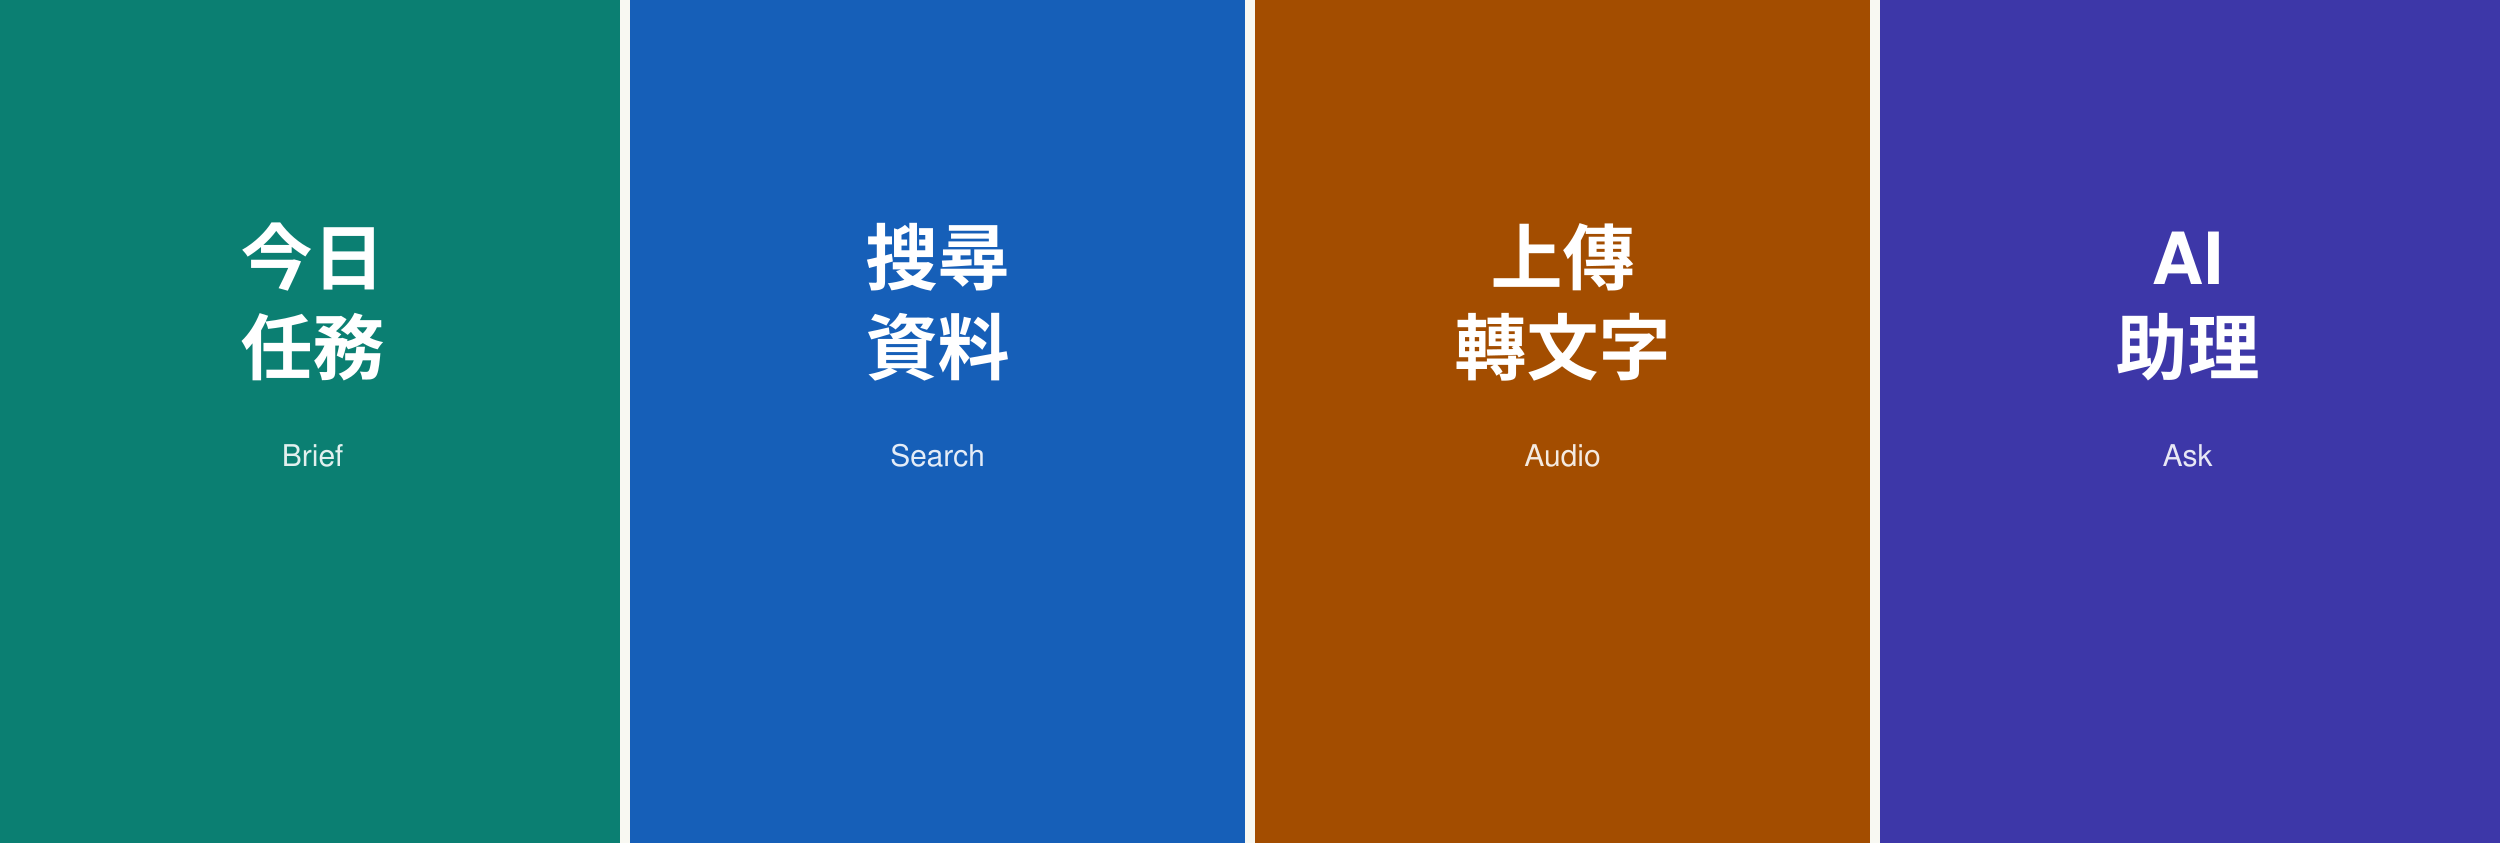
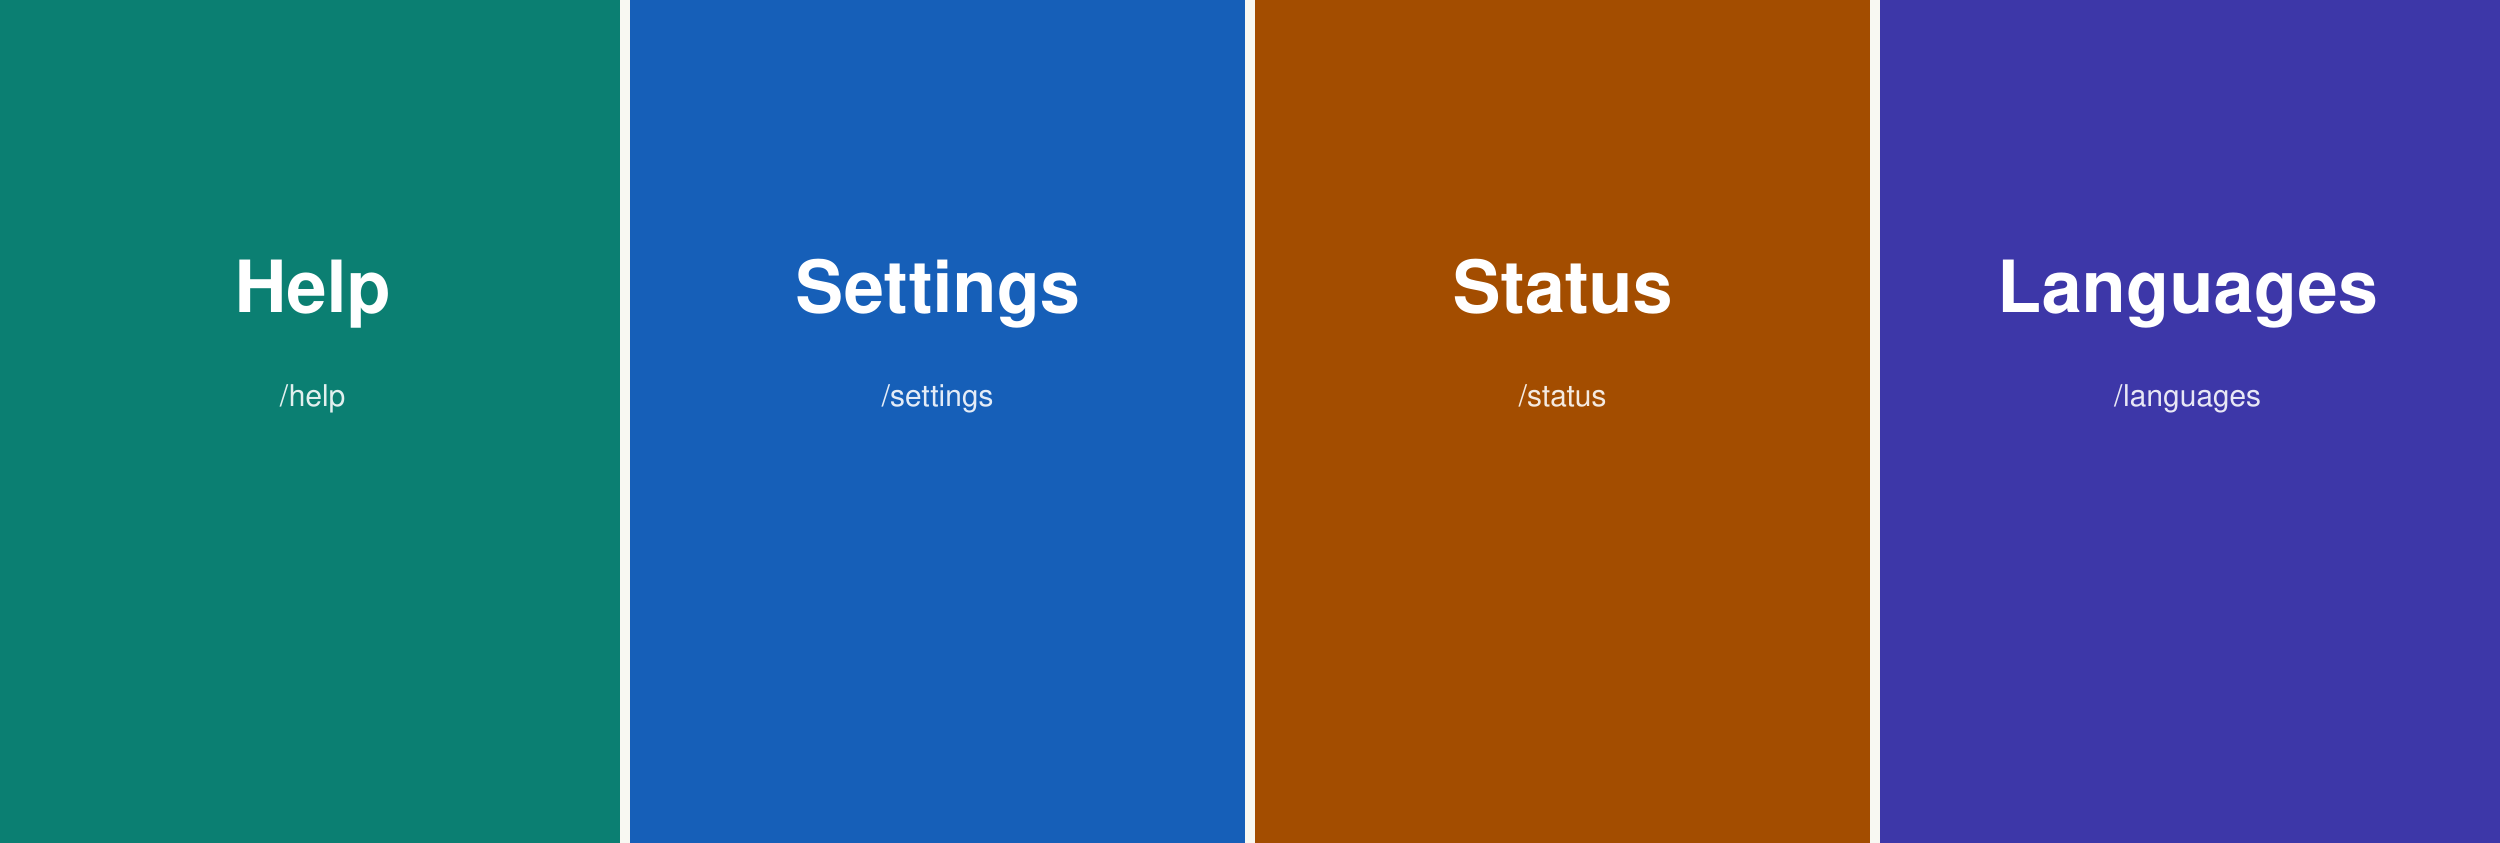
<svg xmlns="http://www.w3.org/2000/svg" width="2500" height="843" viewBox="0 0 2500 843">
  <rect width="2500" height="843" fill="#f8f8f2" />
  <rect x="0" y="0" width="625" height="843" fill="#0b7f72" />
  <rect x="625" y="0" width="625" height="843" fill="#165fb8" />
  <rect x="1250" y="0" width="625" height="843" fill="#a34d00" />
  <rect x="1875" y="0" width="625" height="843" fill="#3d37a8" />
  <path d="M625 0v843M1250 0v843M1875 0v843" stroke="#f8f8f2" stroke-width="10" />
  <g font-family="PingFang TC, Noto Sans TC, Helvetica, Arial, sans-serif" text-anchor="middle" fill="#fff">
-     <text x="312.5" y="284" font-size="72" font-weight="800">今日</text>
-     <text x="312.5" y="374" font-size="72" font-weight="800">任務</text>
-     <text x="312.5" y="466" font-size="30" opacity="0.88">Brief</text>
-     <text x="937.5" y="284" font-size="72" font-weight="800">搜尋</text>
-     <text x="937.5" y="374" font-size="72" font-weight="800">資料</text>
-     <text x="937.5" y="466" font-size="30" opacity="0.88">Search</text>
-     <text x="1562.5" y="284" font-size="72" font-weight="800">上傳</text>
-     <text x="1562.5" y="374" font-size="72" font-weight="800">轉文字</text>
-     <text x="1562.5" y="466" font-size="30" opacity="0.88">Audio</text>
-     <text x="2187.5" y="284" font-size="72" font-weight="800">AI</text>
-     <text x="2187.5" y="374" font-size="72" font-weight="800">助理</text>
-     <text x="2187.5" y="466" font-size="30" opacity="0.88">Ask</text>
+     <text x="312.5" y="312" font-size="72" font-weight="800">Help</text>
+     <text x="312.5" y="406" font-size="30" opacity="0.88">/help</text>
+     <text x="937.5" y="312" font-size="72" font-weight="800">Settings</text>
+     <text x="937.5" y="406" font-size="30" opacity="0.88">/settings</text>
+     <text x="1562.5" y="312" font-size="72" font-weight="800">Status</text>
+     <text x="1562.5" y="406" font-size="30" opacity="0.88">/status</text>
+     <text x="2187.5" y="312" font-size="72" font-weight="800">Languages</text>
+     <text x="2187.5" y="406" font-size="30" opacity="0.88">/languages</text>
  </g>
</svg>
